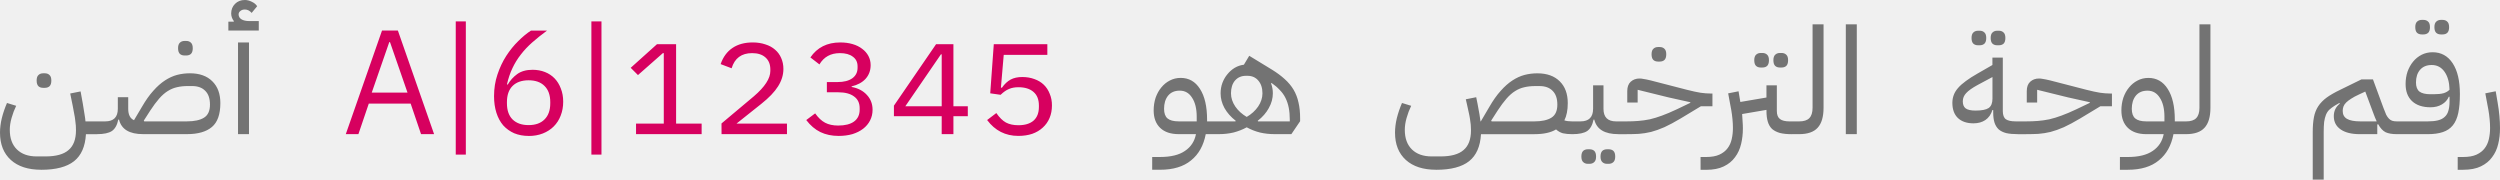
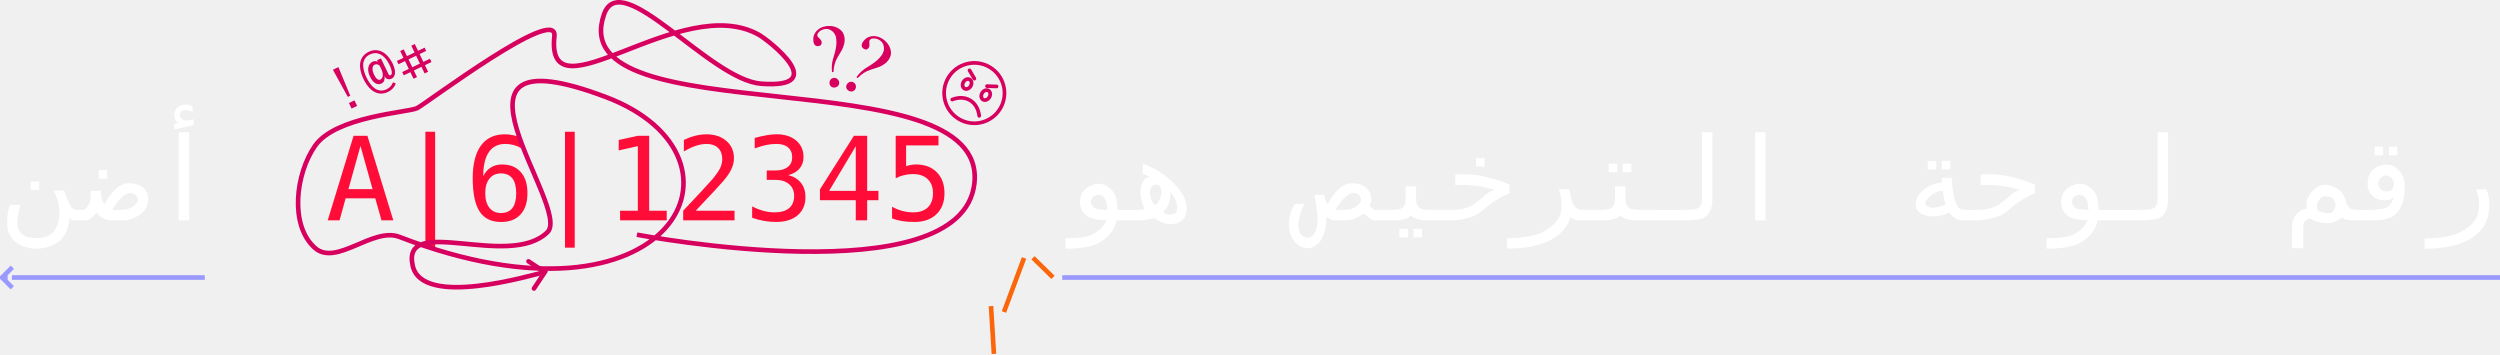
- <svg xmlns="http://www.w3.org/2000/svg" width="140.024mm" height="10.056mm" viewBox="0 0 140.024 10.056" version="1.1" id="svg1">
-   <defs id="defs1" />
-   <g id="layer1" transform="translate(-29.36875,18.52083)">
-     <path d="m 167.024,-9.728 h 0.308 c 0.305,0 0.554,-0.044 0.748,-0.133 0.194,-0.089 0.346,-0.208 0.457,-0.357 0.111,-0.144 0.188,-0.316 0.233,-0.515 0.044,-0.194 0.067,-0.399 0.067,-0.615 0,-0.161 -0.008,-0.327 -0.025,-0.499 -0.017,-0.177 -0.039,-0.346 -0.067,-0.507 l -0.175,-0.939 0.582,-0.116 0.108,0.632 c 0.089,0.51 0.133,0.992 0.133,1.446 0,0.305 -0.033,0.596 -0.1,0.873 -0.067,0.283 -0.18,0.529 -0.341,0.74 -0.155,0.216 -0.366,0.388 -0.632,0.515 -0.26,0.127 -0.59,0.191 -0.989,0.191 h -0.308 z m -3.416,-1.828 0.166,-0.166 h 1.571 c 0.227,0 0.418,-0.019 0.573,-0.058 0.155,-0.039 0.28,-0.103 0.374,-0.191 0.1,-0.089 0.169,-0.202 0.208,-0.341 0.044,-0.144 0.067,-0.319 0.067,-0.524 v -0.266 h -0.042 c -0.078,0.183 -0.208,0.327 -0.391,0.432 -0.177,0.105 -0.388,0.158 -0.632,0.158 -0.443,0 -0.787,-0.114 -1.031,-0.341 -0.244,-0.227 -0.366,-0.549 -0.366,-0.964 0,-0.244 0.036,-0.474 0.108,-0.69 0.078,-0.216 0.183,-0.404 0.316,-0.565 0.133,-0.161 0.291,-0.288 0.474,-0.382 0.188,-0.094 0.393,-0.141 0.615,-0.141 0.477,0 0.851,0.205 1.122,0.615 0.272,0.41 0.407,0.986 0.407,1.729 0,0.416 -0.03,0.767 -0.091,1.056 -0.061,0.288 -0.163,0.521 -0.308,0.698 -0.139,0.172 -0.324,0.296 -0.557,0.374 -0.227,0.078 -0.51,0.116 -0.848,0.116 h -1.737 z m 2.061,-1.687 c 0.238,0 0.427,-0.019 0.565,-0.058 0.144,-0.044 0.255,-0.111 0.332,-0.199 -0.011,-0.421 -0.105,-0.756 -0.283,-1.006 -0.177,-0.249 -0.416,-0.374 -0.715,-0.374 -0.283,0 -0.501,0.091 -0.657,0.274 -0.15,0.177 -0.224,0.413 -0.224,0.706 0,0.233 0.064,0.402 0.191,0.507 0.133,0.1 0.341,0.15 0.623,0.15 z m 0.416,-3.349 c -0.111,0 -0.199,-0.03 -0.266,-0.091 -0.067,-0.066 -0.1,-0.172 -0.1,-0.316 0,-0.144 0.033,-0.247 0.1,-0.308 0.067,-0.066 0.155,-0.1 0.266,-0.1 h 0.091 c 0.111,0 0.199,0.033 0.266,0.1 0.067,0.061 0.1,0.163 0.1,0.308 0,0.144 -0.033,0.249 -0.1,0.316 -0.067,0.061 -0.155,0.091 -0.266,0.091 z m -1.072,0 c -0.111,0 -0.199,-0.03 -0.266,-0.091 -0.067,-0.066 -0.1,-0.172 -0.1,-0.316 0,-0.144 0.033,-0.247 0.1,-0.308 0.067,-0.066 0.155,-0.1 0.266,-0.1 h 0.091 c 0.111,0 0.199,0.033 0.266,0.1 0.067,0.061 0.1,0.163 0.1,0.308 0,0.144 -0.033,0.249 -0.1,0.316 -0.067,0.061 -0.155,0.091 -0.266,0.091 z m -6.109,5.469 c 0,-0.321 0.022,-0.598 0.067,-0.831 0.044,-0.233 0.125,-0.438 0.241,-0.615 0.116,-0.177 0.272,-0.338 0.465,-0.482 0.199,-0.144 0.454,-0.291 0.765,-0.44 l 1.188,-0.582 h 0.648 l 0.59,1.604 c 0.055,0.15 0.105,0.274 0.15,0.374 0.05,0.094 0.102,0.169 0.158,0.224 0.055,0.055 0.116,0.094 0.183,0.116 0.072,0.022 0.155,0.033 0.249,0.033 h 0.166 v 0.549 l -0.166,0.166 c -0.26,0 -0.468,-0.036 -0.623,-0.108 -0.155,-0.078 -0.294,-0.227 -0.416,-0.449 l -0.05,0.017 v 0.54 h -0.989 c -0.454,0 -0.809,-0.089 -1.064,-0.266 -0.255,-0.177 -0.382,-0.424 -0.382,-0.74 0,-0.294 0.114,-0.529 0.341,-0.706 l -0.033,-0.033 -0.258,0.15 c -0.122,0.078 -0.224,0.155 -0.308,0.233 -0.078,0.078 -0.139,0.172 -0.183,0.283 -0.044,0.111 -0.078,0.244 -0.1,0.399 -0.017,0.155 -0.025,0.344 -0.025,0.565 v 2.66 H 158.904 Z m 1.679,-1.18 c 0,0.199 0.08,0.346 0.241,0.44 0.161,0.094 0.413,0.141 0.756,0.141 h 0.906 c -0.061,-0.127 -0.127,-0.291 -0.199,-0.49 l -0.44,-1.18 -0.341,0.158 c -0.183,0.083 -0.332,0.163 -0.449,0.241 -0.116,0.072 -0.211,0.144 -0.283,0.216 -0.072,0.072 -0.122,0.147 -0.15,0.224 -0.028,0.078 -0.042,0.161 -0.042,0.249 z m -9.187,0.748 0.166,-0.166 h 0.241 c 0.266,0 0.457,-0.061 0.573,-0.183 0.122,-0.122 0.183,-0.316 0.183,-0.582 v -4.671 h 0.615 v 4.671 c 0,0.51 -0.111,0.884 -0.332,1.122 -0.216,0.238 -0.562,0.357 -1.039,0.357 h -0.407 z m -3.291,1.828 h 0.44 c 0.604,0 1.069,-0.114 1.396,-0.341 0.332,-0.222 0.537,-0.535 0.615,-0.939 h -0.972 c -0.443,0 -0.787,-0.116 -1.031,-0.349 -0.244,-0.233 -0.366,-0.56 -0.366,-0.981 0,-0.249 0.036,-0.485 0.108,-0.706 0.078,-0.222 0.183,-0.413 0.316,-0.573 0.133,-0.166 0.291,-0.296 0.474,-0.391 0.188,-0.1 0.393,-0.15 0.615,-0.15 0.46,0 0.82,0.205 1.08,0.615 0.266,0.41 0.399,0.986 0.399,1.729 v 0.091 h 0.382 v 0.549 l -0.166,0.166 h -0.291 c -0.122,0.637 -0.396,1.128 -0.823,1.471 -0.421,0.349 -1,0.524 -1.737,0.524 h -0.44 z m 0.665,-2.693 c 0,0.244 0.064,0.421 0.191,0.532 0.133,0.111 0.341,0.166 0.623,0.166 h 1.014 v -0.258 c 0,-0.449 -0.086,-0.803 -0.258,-1.064 -0.166,-0.266 -0.396,-0.399 -0.69,-0.399 -0.283,0 -0.501,0.094 -0.657,0.283 -0.15,0.188 -0.224,0.435 -0.224,0.74 z m -6.383,0.864 0.166,-0.166 h 0.283 c 0.244,0 0.468,-0.008 0.673,-0.025 0.211,-0.017 0.424,-0.047 0.64,-0.091 0.216,-0.05 0.443,-0.119 0.682,-0.208 0.244,-0.089 0.518,-0.205 0.823,-0.349 l 0.765,-0.366 v -0.033 l -1.23,-0.274 -1.72,-0.424 v 0.715 h -0.582 v -0.64 c 0,-0.233 0.064,-0.407 0.191,-0.524 0.133,-0.122 0.299,-0.183 0.499,-0.183 0.061,0 0.133,0.008 0.216,0.025 0.089,0.011 0.224,0.039 0.407,0.083 l 2.028,0.524 c 0.305,0.078 0.56,0.133 0.765,0.166 0.205,0.028 0.382,0.042 0.532,0.042 h 0.133 v 0.715 h -0.648 l -1.13,0.682 c -0.344,0.205 -0.648,0.368 -0.914,0.49 -0.266,0.116 -0.515,0.205 -0.748,0.266 -0.233,0.055 -0.46,0.091 -0.682,0.108 -0.216,0.011 -0.449,0.017 -0.698,0.017 h -0.449 z m 0,0.549 c -0.255,0 -0.471,-0.019 -0.648,-0.058 -0.172,-0.044 -0.313,-0.114 -0.424,-0.208 -0.105,-0.1 -0.183,-0.224 -0.233,-0.374 -0.05,-0.155 -0.075,-0.346 -0.075,-0.573 v -0.141 h -0.042 c -0.078,0.249 -0.211,0.438 -0.399,0.565 -0.183,0.122 -0.404,0.183 -0.665,0.183 -0.371,0 -0.662,-0.1 -0.873,-0.299 -0.205,-0.199 -0.308,-0.482 -0.308,-0.848 0,-0.155 0.025,-0.299 0.075,-0.432 0.05,-0.139 0.13,-0.271 0.241,-0.399 0.116,-0.133 0.263,-0.263 0.44,-0.391 0.177,-0.133 0.393,-0.271 0.648,-0.416 l 0.839,-0.482 v -0.416 h 0.582 v 2.992 c 0,0.227 0.058,0.382 0.175,0.465 0.116,0.078 0.296,0.116 0.54,0.116 h 0.291 v 0.549 z m -2.36,-1.321 c 0.338,0 0.579,-0.047 0.723,-0.141 0.144,-0.1 0.216,-0.274 0.216,-0.524 v -1.213 l -0.839,0.449 c -0.294,0.161 -0.504,0.31 -0.632,0.449 -0.127,0.133 -0.191,0.288 -0.191,0.465 0,0.177 0.053,0.308 0.158,0.391 0.111,0.083 0.299,0.125 0.565,0.125 z m 1.205,-3.657 c -0.111,0 -0.199,-0.03 -0.266,-0.091 -0.067,-0.066 -0.1,-0.172 -0.1,-0.316 0,-0.144 0.033,-0.247 0.1,-0.308 0.067,-0.066 0.155,-0.1 0.266,-0.1 h 0.091 c 0.111,0 0.199,0.033 0.266,0.1 0.067,0.061 0.1,0.163 0.1,0.308 0,0.144 -0.033,0.249 -0.1,0.316 -0.067,0.061 -0.155,0.091 -0.266,0.091 z m -1.072,0 c -0.111,0 -0.199,-0.03 -0.266,-0.091 -0.067,-0.066 -0.1,-0.172 -0.1,-0.316 0,-0.144 0.033,-0.247 0.1,-0.308 0.067,-0.066 0.155,-0.1 0.266,-0.1 h 0.091 c 0.111,0 0.199,0.033 0.266,0.1 0.067,0.061 0.1,0.163 0.1,0.308 0,0.144 -0.033,0.249 -0.1,0.316 -0.067,0.061 -0.155,0.091 -0.266,0.091 z m -7.408,-1.172 h 0.615 v 6.15 h -0.615 z m -3.025,5.602 0.166,-0.166 h 0.241 c 0.266,0 0.457,-0.061 0.573,-0.183 0.122,-0.122 0.183,-0.316 0.183,-0.582 v -4.671 h 0.615 v 4.671 c 0,0.51 -0.111,0.884 -0.332,1.122 -0.216,0.238 -0.562,0.357 -1.039,0.357 h -0.407 z m -5.111,1.828 h 0.308 c 0.305,0 0.554,-0.044 0.748,-0.133 0.194,-0.089 0.346,-0.208 0.457,-0.357 0.111,-0.144 0.188,-0.316 0.233,-0.515 0.044,-0.194 0.067,-0.399 0.067,-0.615 0,-0.161 -0.008,-0.327 -0.025,-0.499 -0.017,-0.177 -0.039,-0.346 -0.067,-0.507 l -0.175,-0.939 0.582,-0.116 0.1,0.598 1.463,-0.249 v -0.682 h 0.582 v 1.438 c 0,0.211 0.058,0.36 0.175,0.449 0.116,0.089 0.296,0.133 0.54,0.133 h 0.291 v 0.549 l -0.166,0.166 h -0.017 c -0.255,0 -0.471,-0.022 -0.648,-0.066 -0.177,-0.05 -0.324,-0.125 -0.44,-0.224 -0.111,-0.105 -0.191,-0.241 -0.241,-0.407 -0.05,-0.166 -0.075,-0.366 -0.075,-0.598 v -0.066 l -1.363,0.233 c 0.011,0.139 0.019,0.274 0.025,0.407 0.011,0.133 0.017,0.266 0.017,0.399 0,0.305 -0.033,0.596 -0.1,0.873 -0.067,0.283 -0.18,0.529 -0.341,0.74 -0.155,0.216 -0.366,0.388 -0.632,0.515 -0.26,0.127 -0.59,0.191 -0.989,0.191 h -0.308 z m 4.446,-5.012 c -0.111,0 -0.199,-0.03 -0.266,-0.091 -0.067,-0.066 -0.1,-0.172 -0.1,-0.316 0,-0.144 0.033,-0.247 0.1,-0.308 0.067,-0.066 0.155,-0.1 0.266,-0.1 h 0.091 c 0.111,0 0.199,0.033 0.266,0.1 0.067,0.061 0.1,0.163 0.1,0.308 0,0.144 -0.033,0.249 -0.1,0.316 -0.067,0.061 -0.155,0.091 -0.266,0.091 z m -1.072,0 c -0.111,0 -0.199,-0.03 -0.266,-0.091 -0.067,-0.066 -0.1,-0.172 -0.1,-0.316 0,-0.144 0.033,-0.247 0.1,-0.308 0.067,-0.066 0.155,-0.1 0.266,-0.1 h 0.091 c 0.111,0 0.199,0.033 0.266,0.1 0.067,0.061 0.1,0.163 0.1,0.308 0,0.144 -0.033,0.249 -0.1,0.316 -0.067,0.061 -0.155,0.091 -0.266,0.091 z m -7.979,3.183 0.166,-0.166 h 0.283 c 0.244,0 0.468,-0.008 0.673,-0.025 0.211,-0.017 0.424,-0.047 0.64,-0.091 0.216,-0.05 0.443,-0.119 0.682,-0.208 0.244,-0.089 0.518,-0.205 0.823,-0.349 l 0.765,-0.366 v -0.033 l -1.23,-0.274 -1.72,-0.424 v 0.715 h -0.582 v -0.64 c 0,-0.233 0.064,-0.407 0.191,-0.524 0.133,-0.122 0.299,-0.183 0.499,-0.183 0.061,0 0.133,0.008 0.216,0.025 0.089,0.011 0.224,0.039 0.407,0.083 l 2.028,0.524 c 0.305,0.078 0.56,0.133 0.765,0.166 0.205,0.028 0.382,0.042 0.532,0.042 h 0.133 v 0.715 h -0.648 l -1.13,0.682 c -0.344,0.205 -0.648,0.368 -0.914,0.49 -0.266,0.116 -0.515,0.205 -0.748,0.266 -0.233,0.055 -0.46,0.091 -0.682,0.108 -0.216,0.011 -0.449,0.017 -0.698,0.017 h -0.449 z m 2.227,-3.516 c -0.111,0 -0.199,-0.03 -0.266,-0.091 -0.067,-0.066 -0.1,-0.172 -0.1,-0.316 0,-0.144 0.033,-0.247 0.1,-0.308 0.067,-0.066 0.155,-0.1 0.266,-0.1 h 0.091 c 0.111,0 0.199,0.033 0.266,0.1 0.067,0.061 0.1,0.163 0.1,0.308 0,0.144 -0.033,0.249 -0.1,0.316 -0.067,0.061 -0.155,0.091 -0.266,0.091 z m -4.804,3.516 0.166,-0.166 h 0.291 c 0.471,0 0.706,-0.235 0.706,-0.706 v -1.313 h 0.582 v 1.313 c 0,0.471 0.235,0.706 0.706,0.706 h 0.291 v 0.549 l -0.166,0.166 c -0.765,0 -1.213,-0.271 -1.346,-0.814 h -0.042 c -0.061,0.305 -0.18,0.518 -0.357,0.64 -0.177,0.116 -0.454,0.175 -0.831,0.175 z m 1.945,2.211 c -0.111,0 -0.199,-0.033 -0.266,-0.1 -0.067,-0.061 -0.1,-0.163 -0.1,-0.308 0,-0.144 0.033,-0.249 0.1,-0.316 0.067,-0.061 0.155,-0.091 0.266,-0.091 h 0.091 c 0.111,0 0.199,0.03 0.266,0.091 0.067,0.066 0.1,0.172 0.1,0.316 0,0.144 -0.033,0.247 -0.1,0.308 -0.067,0.066 -0.155,0.1 -0.266,0.1 z m -1.072,0 c -0.111,0 -0.199,-0.033 -0.266,-0.1 -0.067,-0.061 -0.1,-0.163 -0.1,-0.308 0,-0.144 0.033,-0.249 0.1,-0.316 0.067,-0.061 0.155,-0.091 0.266,-0.091 h 0.091 c 0.111,0 0.199,0.03 0.266,0.091 0.067,0.066 0.1,0.172 0.1,0.316 0,0.144 -0.033,0.247 -0.1,0.308 -0.067,0.066 -0.155,0.1 -0.266,0.1 z m -8.502,0.332 c -0.726,0 -1.291,-0.183 -1.695,-0.549 -0.404,-0.366 -0.607,-0.875 -0.607,-1.529 0,-0.255 0.033,-0.524 0.1,-0.806 0.072,-0.288 0.169,-0.573 0.291,-0.856 l 0.515,0.158 c -0.105,0.216 -0.191,0.443 -0.258,0.682 -0.067,0.233 -0.1,0.454 -0.1,0.665 0,0.471 0.133,0.837 0.399,1.097 0.266,0.26 0.634,0.391 1.105,0.391 h 0.499 c 0.587,0 1.017,-0.119 1.288,-0.357 0.277,-0.233 0.416,-0.601 0.416,-1.105 0,-0.066 -0.003,-0.136 -0.008,-0.208 0,-0.072 -0.008,-0.158 -0.025,-0.258 -0.011,-0.105 -0.03,-0.23 -0.058,-0.374 -0.028,-0.144 -0.067,-0.321 -0.116,-0.532 l -0.083,-0.366 0.582,-0.116 0.075,0.366 c 0.044,0.233 0.08,0.429 0.108,0.59 0.028,0.155 0.047,0.288 0.058,0.399 h 0.017 l 0.474,-0.806 c 0.211,-0.366 0.424,-0.668 0.64,-0.906 0.216,-0.244 0.435,-0.438 0.657,-0.582 0.222,-0.144 0.446,-0.247 0.673,-0.308 0.233,-0.061 0.474,-0.091 0.723,-0.091 0.537,0 0.956,0.15 1.255,0.449 0.299,0.294 0.449,0.701 0.449,1.222 0,0.388 -0.064,0.709 -0.191,0.964 0.116,0.039 0.266,0.058 0.449,0.058 h 0.166 v 0.549 l -0.166,0.166 c -0.211,0 -0.388,-0.017 -0.532,-0.05 -0.139,-0.039 -0.266,-0.111 -0.382,-0.216 -0.288,0.177 -0.693,0.266 -1.213,0.266 h -2.992 c -0.039,0.687 -0.26,1.191 -0.665,1.513 -0.404,0.321 -1.02,0.482 -1.845,0.482 z m 5.502,-2.709 c 0.416,0 0.734,-0.069 0.956,-0.208 0.222,-0.139 0.332,-0.382 0.332,-0.731 0,-0.344 -0.089,-0.601 -0.266,-0.773 -0.172,-0.177 -0.416,-0.266 -0.731,-0.266 h -0.249 c -0.222,0 -0.424,0.022 -0.607,0.066 -0.177,0.039 -0.349,0.111 -0.515,0.216 -0.161,0.1 -0.321,0.241 -0.482,0.424 -0.155,0.177 -0.321,0.402 -0.499,0.673 l -0.357,0.557 0.025,0.042 z m -18.113,0.166 0.166,-0.166 h 1.205 l 0.017,-0.033 c -0.271,-0.211 -0.482,-0.449 -0.632,-0.715 -0.144,-0.266 -0.216,-0.54 -0.216,-0.823 0,-0.205 0.033,-0.399 0.1,-0.582 0.072,-0.188 0.166,-0.352 0.283,-0.49 0.116,-0.144 0.252,-0.263 0.407,-0.357 0.161,-0.094 0.332,-0.152 0.515,-0.175 l 0.299,-0.499 1.255,0.765 c 0.288,0.177 0.532,0.357 0.731,0.54 0.205,0.183 0.371,0.382 0.499,0.598 0.127,0.216 0.219,0.454 0.274,0.715 0.061,0.255 0.091,0.549 0.091,0.881 v 0.166 l -0.49,0.723 h -0.947 c -0.283,0 -0.554,-0.03 -0.814,-0.091 -0.26,-0.066 -0.507,-0.163 -0.74,-0.291 -0.233,0.127 -0.479,0.224 -0.74,0.291 -0.26,0.061 -0.532,0.091 -0.814,0.091 h -0.449 z m 2.003,-0.416 c 0.266,-0.155 0.479,-0.349 0.64,-0.582 0.161,-0.238 0.241,-0.485 0.241,-0.74 0,-0.299 -0.078,-0.537 -0.233,-0.715 -0.15,-0.177 -0.352,-0.266 -0.607,-0.266 h -0.083 c -0.255,0 -0.46,0.089 -0.615,0.266 -0.15,0.177 -0.224,0.416 -0.224,0.715 0,0.255 0.08,0.501 0.241,0.74 0.161,0.233 0.374,0.427 0.64,0.582 z m 1.363,-1.878 c 0.067,0.177 0.1,0.363 0.1,0.557 0,0.283 -0.075,0.557 -0.224,0.823 -0.144,0.266 -0.352,0.504 -0.623,0.715 l 0.017,0.033 h 1.779 v -0.091 c 0,-0.249 -0.019,-0.474 -0.058,-0.673 -0.039,-0.199 -0.1,-0.382 -0.183,-0.549 -0.083,-0.166 -0.191,-0.316 -0.324,-0.449 -0.127,-0.139 -0.28,-0.269 -0.457,-0.391 z m -6.657,4.122 h 0.44 c 0.604,0 1.069,-0.114 1.396,-0.341 0.332,-0.222 0.537,-0.535 0.615,-0.939 h -0.972 c -0.443,0 -0.787,-0.116 -1.031,-0.349 -0.244,-0.233 -0.366,-0.56 -0.366,-0.981 0,-0.249 0.036,-0.485 0.108,-0.706 0.078,-0.222 0.183,-0.413 0.316,-0.573 0.133,-0.166 0.291,-0.296 0.474,-0.391 0.188,-0.1 0.393,-0.15 0.615,-0.15 0.46,0 0.82,0.205 1.08,0.615 0.266,0.41 0.399,0.986 0.399,1.729 v 0.091 h 0.382 v 0.549 l -0.166,0.166 h -0.291 c -0.122,0.637 -0.396,1.128 -0.823,1.471 -0.421,0.349 -1,0.524 -1.737,0.524 H 93.902 Z m 0.665,-2.693 c 0,0.244 0.064,0.421 0.191,0.532 0.133,0.111 0.341,0.166 0.623,0.166 h 1.014 v -0.258 c 0,-0.449 -0.086,-0.803 -0.258,-1.064 -0.166,-0.266 -0.396,-0.399 -0.69,-0.399 -0.283,0 -0.501,0.094 -0.657,0.283 -0.15,0.188 -0.224,0.435 -0.224,0.74 z m -52.408,-4.887 h 0.299 l 0.008,-0.033 c -0.044,-0.055 -0.08,-0.119 -0.108,-0.191 -0.028,-0.078 -0.042,-0.155 -0.042,-0.233 0,-0.216 0.072,-0.396 0.216,-0.54 0.144,-0.144 0.327,-0.216 0.549,-0.216 0.127,0 0.258,0.033 0.391,0.1 0.133,0.061 0.233,0.144 0.299,0.249 l -0.308,0.374 c -0.111,-0.127 -0.238,-0.191 -0.382,-0.191 -0.1,0 -0.183,0.028 -0.249,0.083 -0.066,0.05 -0.1,0.114 -0.1,0.191 0,0.116 0.053,0.208 0.158,0.274 0.105,0.066 0.252,0.1 0.44,0.1 h 0.532 v 0.532 h -1.704 z m 0.54,1.164 h 0.615 v 5.136 h -0.615 z m -6.15,3.715 c 0,0.332 0.108,0.546 0.324,0.64 l 0.44,-0.74 c 0.211,-0.366 0.424,-0.668 0.64,-0.906 0.216,-0.244 0.435,-0.438 0.657,-0.582 0.222,-0.144 0.446,-0.247 0.673,-0.308 0.233,-0.061 0.474,-0.091 0.723,-0.091 0.537,0 0.956,0.15 1.255,0.449 0.299,0.294 0.449,0.701 0.449,1.222 0,0.626 -0.158,1.072 -0.474,1.338 -0.316,0.266 -0.781,0.399 -1.396,0.399 h -2.46 c -0.765,0 -1.213,-0.271 -1.346,-0.814 h -0.042 c -0.061,0.305 -0.18,0.518 -0.357,0.64 -0.177,0.116 -0.454,0.175 -0.831,0.175 v -0.549 l 0.166,-0.166 h 0.291 c 0.471,0 0.706,-0.235 0.706,-0.706 v -0.648 h 0.582 z m 3.291,0.706 c 0.416,0 0.734,-0.069 0.956,-0.208 0.222,-0.139 0.332,-0.382 0.332,-0.731 0,-0.344 -0.089,-0.601 -0.266,-0.773 -0.172,-0.177 -0.416,-0.266 -0.731,-0.266 h -0.249 c -0.222,0 -0.424,0.022 -0.607,0.066 -0.177,0.039 -0.349,0.111 -0.515,0.216 -0.161,0.1 -0.321,0.241 -0.482,0.424 -0.155,0.177 -0.321,0.402 -0.499,0.673 l -0.357,0.557 0.025,0.042 z m -0.133,-3.69 c -0.111,0 -0.199,-0.03 -0.266,-0.091 -0.066,-0.066 -0.1,-0.172 -0.1,-0.316 0,-0.144 0.033,-0.247 0.1,-0.308 0.066,-0.066 0.155,-0.1 0.266,-0.1 h 0.091 c 0.111,0 0.199,0.033 0.266,0.1 0.066,0.061 0.1,0.163 0.1,0.308 0,0.144 -0.033,0.249 -0.1,0.316 -0.066,0.061 -0.155,0.091 -0.266,0.091 z m -8.037,6.4 c -0.726,0 -1.291,-0.183 -1.695,-0.549 -0.404,-0.366 -0.607,-0.875 -0.607,-1.529 0,-0.255 0.033,-0.524 0.1,-0.806 0.072,-0.288 0.169,-0.573 0.291,-0.856 l 0.515,0.158 c -0.105,0.216 -0.191,0.443 -0.258,0.682 -0.066,0.233 -0.1,0.454 -0.1,0.665 0,0.471 0.133,0.837 0.399,1.097 0.266,0.26 0.634,0.391 1.105,0.391 h 0.499 c 0.587,0 1.017,-0.119 1.288,-0.357 0.277,-0.233 0.416,-0.601 0.416,-1.105 0,-0.089 -0.003,-0.177 -0.008,-0.266 -0.005,-0.089 -0.017,-0.186 -0.033,-0.291 -0.011,-0.111 -0.03,-0.233 -0.058,-0.366 -0.022,-0.133 -0.05,-0.283 -0.083,-0.449 l -0.141,-0.69 0.582,-0.116 0.125,0.69 c 0.039,0.216 0.069,0.404 0.091,0.565 0.028,0.155 0.047,0.296 0.058,0.424 h 0.814 v 0.549 l -0.166,0.166 h -0.623 c -0.039,0.687 -0.26,1.191 -0.665,1.513 -0.404,0.321 -1.02,0.482 -1.845,0.482 z m 0.116,-4.588 c -0.111,0 -0.199,-0.03 -0.266,-0.091 -0.066,-0.066 -0.1,-0.172 -0.1,-0.316 0,-0.144 0.033,-0.247 0.1,-0.308 0.066,-0.066 0.155,-0.1 0.266,-0.1 h 0.091 c 0.111,0 0.199,0.033 0.266,0.1 0.066,0.061 0.1,0.163 0.1,0.308 0,0.144 -0.033,0.249 -0.1,0.316 -0.066,0.061 -0.155,0.091 -0.266,0.091 z" id="text2" style="font-size:8.311px;line-height:1.25;font-family:'IBM Plex Sans Arabic';-inkscape-font-specification:'IBM Plex Sans Arabic';text-align:center;letter-spacing:0px;word-spacing:2.646px;direction:rtl;text-anchor:middle;fill:#737373;fill-opacity:1;stroke-width:0.058" aria-label="رقم لوحة الترخيص هو 12345|A|6 أضن" />
-     <path d="m 64.993,-11.598 h 1.554 v -3.948 h -0.05 l -1.396,1.23 -0.407,-0.407 1.471,-1.321 h 1.072 v 4.446 h 1.43 v 0.59 h -3.674 z m 4.787,-0.008 1.812,-1.521 c 0.615,-0.526 0.923,-1 0.923,-1.421 v -0.083 c 0,-0.288 -0.091,-0.513 -0.274,-0.673 -0.177,-0.161 -0.427,-0.241 -0.748,-0.241 -0.593,0 -0.975,0.283 -1.147,0.848 l -0.615,-0.233 c 0.139,-0.399 0.36,-0.701 0.665,-0.906 0.305,-0.205 0.682,-0.308 1.13,-0.308 0.26,0 0.496,0.036 0.706,0.108 0.216,0.066 0.399,0.166 0.549,0.299 0.15,0.127 0.263,0.283 0.341,0.465 0.083,0.183 0.125,0.388 0.125,0.615 0,0.332 -0.1,0.657 -0.299,0.972 -0.199,0.316 -0.513,0.643 -0.939,0.981 l -1.388,1.105 h 2.826 v 0.59 h -3.665 z m 6.499,-2.319 c 0.349,0 0.623,-0.069 0.823,-0.208 0.199,-0.144 0.299,-0.341 0.299,-0.59 v -0.083 c 0,-0.233 -0.089,-0.413 -0.266,-0.54 -0.172,-0.133 -0.413,-0.199 -0.723,-0.199 -0.515,0 -0.898,0.211 -1.147,0.632 l -0.507,-0.391 c 0.382,-0.56 0.939,-0.839 1.671,-0.839 0.255,0 0.485,0.03 0.69,0.091 0.211,0.061 0.391,0.15 0.54,0.266 0.15,0.111 0.266,0.244 0.349,0.399 0.083,0.155 0.125,0.327 0.125,0.515 0,0.299 -0.094,0.554 -0.283,0.765 -0.188,0.205 -0.449,0.346 -0.781,0.424 v 0.033 c 0.36,0.066 0.645,0.216 0.856,0.449 0.211,0.227 0.316,0.504 0.316,0.831 0,0.216 -0.047,0.416 -0.141,0.598 -0.089,0.177 -0.219,0.332 -0.391,0.465 -0.166,0.127 -0.366,0.227 -0.598,0.299 -0.233,0.066 -0.49,0.1 -0.773,0.1 -0.382,0 -0.723,-0.072 -1.022,-0.216 -0.294,-0.144 -0.557,-0.368 -0.79,-0.673 l 0.499,-0.374 c 0.172,0.244 0.357,0.418 0.557,0.524 0.199,0.105 0.443,0.158 0.731,0.158 0.388,0 0.684,-0.075 0.889,-0.224 0.211,-0.155 0.316,-0.377 0.316,-0.665 V -12.462 c 0,-0.288 -0.105,-0.507 -0.316,-0.657 -0.205,-0.155 -0.501,-0.233 -0.889,-0.233 h -0.632 v -0.573 z m 5.834,1.912 h -2.676 v -0.59 l 2.36,-3.441 h 0.972 v 3.474 h 0.806 v 0.557 h -0.806 v 1.006 h -0.657 z m 0,-0.557 v -2.909 h -0.042 l -1.995,2.909 z m 3.474,-2.876 -0.158,1.837 h 0.058 c 0.15,-0.211 0.313,-0.363 0.49,-0.457 0.177,-0.094 0.393,-0.141 0.648,-0.141 0.249,0 0.477,0.039 0.682,0.116 0.205,0.072 0.38,0.177 0.524,0.316 0.144,0.139 0.255,0.308 0.332,0.507 0.083,0.194 0.125,0.41 0.125,0.648 0,0.26 -0.044,0.496 -0.133,0.706 -0.089,0.211 -0.216,0.391 -0.382,0.54 -0.161,0.15 -0.357,0.266 -0.59,0.349 -0.233,0.078 -0.493,0.116 -0.781,0.116 -0.72,0 -1.302,-0.296 -1.745,-0.889 l 0.515,-0.391 c 0.177,0.255 0.357,0.432 0.54,0.532 0.188,0.1 0.421,0.15 0.698,0.15 0.366,0 0.648,-0.086 0.848,-0.258 0.199,-0.177 0.299,-0.432 0.299,-0.765 v -0.083 c 0,-0.332 -0.1,-0.585 -0.299,-0.756 -0.199,-0.177 -0.482,-0.266 -0.848,-0.266 -0.205,0 -0.382,0.033 -0.532,0.1 -0.15,0.061 -0.305,0.169 -0.465,0.324 l -0.582,-0.083 0.199,-2.751 h 3 v 0.598 z M 62.492,-9.861 V -17.324 h 0.565 v 7.463 z m -9.541,-1.147 -0.582,-1.712 h -2.344 l -0.582,1.712 H 48.737 l 2.028,-5.801 h 0.889 l 2.028,5.801 z M 51.213,-16.16 h -0.042 l -0.981,2.826 h 2.003 z m 3.682,6.3 V -17.324 h 0.565 v 7.463 z m 4.089,-1.047 c -0.299,0 -0.571,-0.05 -0.814,-0.15 -0.238,-0.105 -0.443,-0.252 -0.615,-0.44 -0.166,-0.194 -0.294,-0.429 -0.382,-0.706 -0.089,-0.277 -0.133,-0.587 -0.133,-0.931 0,-0.432 0.064,-0.837 0.191,-1.213 0.127,-0.382 0.291,-0.729 0.49,-1.039 0.205,-0.316 0.429,-0.593 0.673,-0.831 0.244,-0.244 0.482,-0.44 0.715,-0.59 h 0.898 c -0.31,0.227 -0.587,0.449 -0.831,0.665 -0.244,0.216 -0.457,0.443 -0.64,0.682 -0.183,0.233 -0.338,0.485 -0.465,0.756 -0.127,0.266 -0.23,0.568 -0.308,0.906 l 0.042,0.017 c 0.139,-0.238 0.316,-0.435 0.532,-0.59 0.222,-0.161 0.51,-0.241 0.864,-0.241 0.249,0 0.479,0.042 0.69,0.125 0.211,0.083 0.391,0.202 0.54,0.357 0.15,0.155 0.266,0.344 0.349,0.565 0.089,0.222 0.133,0.468 0.133,0.74 0,0.283 -0.047,0.543 -0.141,0.781 -0.089,0.233 -0.219,0.435 -0.391,0.607 -0.166,0.166 -0.368,0.296 -0.607,0.391 -0.238,0.094 -0.501,0.141 -0.79,0.141 z m -0.008,-0.607 c 0.382,0 0.679,-0.105 0.889,-0.316 0.216,-0.211 0.324,-0.513 0.324,-0.906 v -0.066 c 0,-0.393 -0.108,-0.695 -0.324,-0.906 -0.211,-0.211 -0.507,-0.316 -0.889,-0.316 -0.382,0 -0.682,0.105 -0.898,0.316 -0.211,0.211 -0.316,0.513 -0.316,0.906 v 0.066 c 0,0.393 0.105,0.695 0.316,0.906 0.216,0.211 0.515,0.316 0.898,0.316 z" id="path1" style="font-size:8.311px;line-height:1.25;font-family:'IBM Plex Sans Arabic';-inkscape-font-specification:'IBM Plex Sans Arabic';text-align:center;letter-spacing:0px;word-spacing:2.646px;direction:rtl;text-anchor:middle;fill:#d7005f;fill-opacity:1;stroke-width:0.058" aria-label="رقم لوحة الترخيص هو 12345|A|6 أضن" />
+ <svg xmlns="http://www.w3.org/2000/svg" width="179.228mm" height="25.38mm" viewBox="0 0 179.228 25.38" version="1.1" id="svg1">
+   <defs id="defs1">
+     <marker style="overflow:visible" id="ArrowWideRounded" refX="0" refY="0" orient="auto-start-reverse" markerWidth="1" markerHeight="1" viewBox="0 0 1 1" preserveAspectRatio="xMidYMid">
+       <path style="fill:none;stroke:context-stroke;stroke-width:1;stroke-linecap:round" d="M 3,-3 0,0 3,3" transform="rotate(180,0.125,0)" id="path2" />
+     </marker>
+   </defs>
+   <g id="layer1" transform="translate(76.46459,79.375)">
+     <g id="text2" style="font-size:8.311px;line-height:1.25;font-family:'DejaVu Sans Mono';-inkscape-font-specification:'DejaVu Sans Mono';text-align:center;letter-spacing:0px;word-spacing:2.646px;direction:rtl;text-anchor:middle;fill:#ffffff;stroke-width:0.058" aria-label="رقم لوحة الترخيص هو 12345|A|6 أضن">
+       <path d="m 101.222,-64.204 q 0.041,-0.235 0.041,-0.528 0,-0.511 -0.215,-1.063 h 0.747 q 0.203,0.479 0.203,1.015 0,0.333 -0.033,0.584 -0.166,1.343 -1.51,2.045 -1.108,0.58 -3.1,0.617 v -0.747 q 1.802,0 2.695,-0.519 1.035,-0.592 1.173,-1.404 z m -6.233,-1.554 q 0.166,-0.175 0.166,-0.487 0,-0.239 -0.268,-0.446 -0.126,-0.101 -0.304,-0.097 -0.211,0.004 -0.373,0.175 -0.162,0.166 -0.166,0.373 0,0.325 0.223,0.479 0.162,0.101 0.333,0.101 0.292,0 0.39,-0.097 z m -2.508,1.433 h 0.978 q 0.341,0 0.954,-0.093 0.321,-0.049 0.564,-0.426 0.126,-0.195 0.187,-0.398 -0.256,0.223 -0.649,0.231 -0.528,0.008 -0.844,-0.272 -0.398,-0.353 -0.398,-0.877 0,-0.211 0.032,-0.39 0.093,-0.601 0.702,-0.881 0.317,-0.146 0.625,-0.146 0.365,0 0.633,0.203 0.39,0.292 0.576,0.706 0.093,0.207 0.093,0.775 0,0.844 -0.317,1.424 -0.3,0.552 -0.804,0.73 -0.442,0.158 -1.031,0.158 H 92.481 Z m 2.313,-4.529 h 0.609 v 0.609 h -0.609 z m -1.015,0 h 0.609 v 0.609 h -0.609 z m -4.095,4.594 q 0.495,0.17 0.804,0.17 0.179,0 0.264,-0.089 0.215,-0.231 0.215,-0.467 0,-0.097 -0.024,-0.179 -0.085,-0.357 -0.325,-0.426 -0.162,-0.049 -0.349,-0.049 -0.239,0 -0.349,0.11 -0.276,0.276 -0.276,0.552 0,0.162 0.041,0.377 z m 1.777,0.471 q -0.061,0.057 -0.114,0.089 -0.54,0.325 -0.844,0.325 -0.852,0 -1.307,-0.317 -0.142,-0.101 -0.438,0.203 -0.101,0.106 -0.101,0.426 v 1.481 h -0.812 v -1.481 q 0,-0.702 0.487,-1.116 0.264,-0.223 0.56,-0.223 -0.008,-0.17 -0.008,-0.333 0,-0.601 0.657,-1.136 0.312,-0.256 0.686,-0.256 0.292,0 0.633,0.146 0.69,0.288 0.852,1.015 0.057,0.26 0.223,0.45 0.166,0.191 0.58,0.191 h 0.126 v 0.747 H 92.294 q -0.702,0 -0.832,-0.211 z m -12.495,-1.295 q 0,0.722 -0.353,1.132 -0.325,0.373 -1.428,0.373 h -2.362 v -0.747 h 2.135 q 0.885,0 1.063,-0.179 0.199,-0.199 0.199,-0.629 v -4.76 h 0.747 z m -5.706,0.759 q 0,-0.308 -0.065,-0.54 -0.097,-0.325 -0.284,-0.446 -0.243,-0.166 -0.487,-0.061 -0.272,0.118 -0.325,0.345 -0.069,0.304 0.191,0.524 0.191,0.162 0.97,0.179 z m 0.726,0 h 0.998 v 0.747 h -0.787 l -0.284,-0.004 q -0.101,0.633 -0.625,1.157 -0.337,0.337 -0.763,0.528 -0.779,0.349 -2.26,0.349 v -0.747 q 1.465,0 2.001,-0.308 0.682,-0.386 0.933,-0.986 -0.479,-0.012 -0.661,-0.041 -0.564,-0.097 -0.771,-0.272 -0.43,-0.361 -0.471,-0.909 -0.008,-0.126 0.032,-0.357 0.11,-0.629 0.824,-0.933 0.239,-0.101 0.503,-0.097 0.353,0.008 0.633,0.207 0.54,0.373 0.629,0.946 0.053,0.337 0.069,0.722 z m -5.637,-1.449 q -0.337,-0.093 -0.755,-0.187 -0.345,-0.077 -1.075,-0.142 -0.333,-0.028 -0.986,-0.004 v -0.747 q 0.292,-0.028 0.597,-0.032 0.657,0 1.355,0.142 1.047,0.211 1.94,0.609 v 0.625 q -0.308,0.097 -0.666,0.308 -0.674,0.398 -0.974,0.666 -0.588,0.524 -0.893,0.633 -0.897,0.325 -1.558,0.325 h -0.519 v -0.747 h 0.406 q 0.921,0 1.445,-0.292 0.422,-0.235 0.893,-0.666 0.381,-0.349 0.791,-0.491 z m -5.6,-2.066 h 0.609 v 0.609 h -0.609 z m -1.015,0 h 0.609 v 0.609 h -0.609 z m 1.295,3.117 q -0.061,-0.17 -0.114,-0.369 -0.053,-0.203 -0.101,-0.613 -0.487,0.049 -0.82,0.321 -0.45,0.361 -0.442,0.613 0.004,0.166 0.369,0.268 0.365,0.101 1.108,-0.219 z m -0.272,-1.566 q -0.016,-0.158 -0.028,-0.333 h 0.747 q 0.004,0.682 0.15,1.388 0.085,0.41 0.312,0.73 0.126,0.179 0.58,0.179 h 0.459 v 0.747 h -0.682 q -0.365,0 -0.661,-0.207 -0.183,-0.126 -0.337,-0.365 -0.56,0.296 -1.193,0.296 -0.227,0 -0.463,-0.061 -0.767,-0.195 -0.767,-0.82 0,-0.702 0.828,-1.217 0.442,-0.276 1.055,-0.337 z m -13.392,-3.604 h 0.747 v 6.315 h -0.747 z m -3.068,4.809 q 0,0.722 -0.353,1.132 -0.325,0.373 -1.428,0.373 h -2.362 v -0.747 h 2.135 q 0.885,0 1.063,-0.179 0.199,-0.199 0.199,-0.629 v -4.76 h 0.747 z M 39.883,-67.638 h 0.609 v 0.609 H 39.883 Z m -1.015,0 h 0.609 v 0.609 h -0.609 z m 0.824,3.709 q -0.308,0.349 -1.181,0.349 h -1.359 v -0.747 h 1.136 q 0.657,0 0.836,-0.179 0.195,-0.199 0.195,-0.629 v -0.881 h 0.747 v 0.881 q 0,0.43 0.203,0.629 0.179,0.179 0.84,0.179 h 1.209 v 0.747 h -1.433 q -0.868,0 -1.193,-0.349 z m -4.419,-1.883 h 0.747 q 0.122,0.455 0.134,0.576 0.041,0.418 0.337,0.73 0.17,0.179 0.58,0.179 h 0.243 v 0.747 h -0.467 q -0.528,0 -0.73,-0.252 -0.231,1.027 -1.437,1.668 -1.153,0.613 -3.1,0.613 v -0.747 q 1.806,0 2.695,-0.519 1.035,-0.605 1.173,-1.404 0.041,-0.235 0.041,-0.528 0,-0.511 -0.215,-1.063 z m -5.917,-2.232 h 0.609 v 0.609 h -0.609 z m 1.323,2.269 q -0.337,-0.093 -0.755,-0.187 -0.345,-0.077 -1.075,-0.142 -0.333,-0.028 -0.986,-0.004 v -0.747 q 0.292,-0.028 0.597,-0.032 0.657,0 1.355,0.142 1.047,0.211 1.94,0.609 v 0.625 q -0.308,0.097 -0.666,0.308 -0.674,0.398 -0.974,0.666 -0.588,0.524 -0.893,0.633 -0.897,0.325 -1.558,0.325 h -0.519 v -0.747 h 0.406 q 0.921,0 1.445,-0.292 0.422,-0.235 0.893,-0.666 0.381,-0.349 0.791,-0.491 z m -5.807,2.804 h 0.609 v 0.609 h -0.609 z m -1.015,0 h 0.609 v 0.609 h -0.609 z m 0.824,-0.958 q -0.308,0.349 -1.181,0.349 h -1.359 v -0.747 h 1.136 q 0.657,0 0.836,-0.179 0.195,-0.199 0.195,-0.629 v -0.881 h 0.747 v 0.881 q 0,0.43 0.203,0.629 0.179,0.179 0.84,0.179 h 1.209 v 0.747 h -1.433 q -0.868,0 -1.193,-0.349 z m -5.397,-0.398 h 0.524 q 0.568,0 0.864,-0.187 0.43,-0.276 0.43,-0.56 0,-0.183 -0.162,-0.333 -0.146,-0.134 -0.402,-0.134 -0.288,0 -0.71,0.442 -0.304,0.317 -0.544,0.771 z m 2.565,-0.771 q 0,0.211 -0.126,0.499 0.065,0.041 0.122,0.093 0.187,0.179 0.3,0.179 h 0.158 v 0.747 h -0.239 q -0.211,0 -0.625,-0.381 l -0.114,-0.106 q -0.698,0.487 -1.25,0.487 h -0.885 q -0.154,0 -0.365,-0.122 -0.183,-0.106 -0.183,-0.17 0,0.71 -0.191,1.242 -0.191,0.524 -0.398,0.698 -0.414,0.349 -0.714,0.349 -0.528,0 -0.893,-0.365 -0.507,-0.507 -0.507,-1.339 0,-0.763 0.41,-1.461 h 0.698 q -0.422,0.828 -0.422,1.461 0,0.588 0.243,0.791 0.203,0.166 0.446,0.154 0.272,-0.016 0.422,-0.256 0.26,-0.418 0.26,-0.982 0,-0.422 -0.037,-0.674 -0.134,-0.86 -0.187,-1.153 h 0.694 q -0.004,0.061 0.053,0.284 0.041,0.162 0.203,0.365 0.308,-0.519 0.507,-0.763 0.592,-0.718 1.201,-0.718 0.694,0 1.063,0.333 0.353,0.317 0.353,0.808 z M 6.359,-64.671 q 0.146,-0.11 0.284,-0.369 0.158,-0.292 0.158,-0.54 0,-0.187 -0.061,-0.337 -0.089,-0.211 -0.325,-0.211 -0.264,0 -0.357,0.183 -0.089,0.175 -0.089,0.317 0,0.122 0.028,0.272 0.085,0.479 0.361,0.686 z m -1.286,0.345 q 0.211,0 0.528,-0.045 -0.183,-0.426 -0.243,-0.706 -0.073,-0.317 -0.073,-0.576 0,-0.341 0.183,-0.678 0.195,-0.365 0.507,-0.329 -0.179,-0.158 -0.507,-0.215 v -0.751 q 0.889,0.272 1.782,1.002 1.059,0.868 1.299,1.749 0.057,0.211 0.057,0.442 0,0.418 -0.162,0.666 -0.3,0.459 -1.01,0.459 -0.532,0 -1.157,-0.438 -0.487,0.166 -1.079,0.166 H 4.484 v -0.747 z m 2.338,-1.315 q 0.024,0.15 0.024,0.308 0,0.56 -0.398,1.023 -0.049,0.057 -0.118,0.134 0.211,0.187 0.41,0.187 0.511,0 0.576,-0.272 0.028,-0.122 0.028,-0.256 0,-0.243 -0.134,-0.56 -0.118,-0.28 -0.39,-0.564 z m -4.488,1.315 q 0,-0.308 -0.065,-0.54 -0.097,-0.325 -0.284,-0.446 -0.243,-0.166 -0.487,-0.061 -0.272,0.118 -0.325,0.345 -0.069,0.304 0.191,0.524 0.191,0.162 0.97,0.179 z m 0.726,0 h 0.998 v 0.747 H 3.859 l -0.284,-0.004 q -0.101,0.633 -0.625,1.157 -0.337,0.337 -0.763,0.528 -0.779,0.349 -2.26,0.349 v -0.747 q 1.465,0 2.001,-0.308 0.682,-0.386 0.933,-0.986 -0.479,-0.012 -0.661,-0.041 -0.564,-0.097 -0.771,-0.272 -0.43,-0.361 -0.471,-0.909 -0.008,-0.126 0.032,-0.357 0.11,-0.629 0.824,-0.933 0.239,-0.101 0.503,-0.097 0.353,0.008 0.633,0.207 0.54,0.373 0.629,0.946 0.053,0.337 0.069,0.722 z" id="path1" />
+       <path style="fill:#ff0d38" d="m -32.011,-64.269 h 1.274 v -4.63 l -1.372,0.308 v -0.747 l 1.364,-0.3 h 0.82 v 5.369 h 1.258 v 0.69 h -3.344 z m 5.422,0 h 2.784 v 0.69 h -3.681 v -0.69 q 0.759,-0.799 1.327,-1.412 0.568,-0.613 0.783,-0.864 0.406,-0.495 0.548,-0.799 0.142,-0.308 0.142,-0.629 0,-0.507 -0.3,-0.795 -0.296,-0.288 -0.816,-0.288 -0.369,0 -0.775,0.134 -0.406,0.134 -0.86,0.406 v -0.828 q 0.418,-0.199 0.82,-0.3 0.406,-0.101 0.799,-0.101 0.889,0 1.428,0.475 0.544,0.471 0.544,1.238 0,0.39 -0.183,0.779 -0.179,0.39 -0.584,0.86 -0.227,0.264 -0.661,0.73 -0.43,0.467 -1.315,1.396 z m 6.639,-2.553 q 0.597,0.158 0.913,0.564 0.317,0.402 0.317,1.006 0,0.836 -0.564,1.315 -0.56,0.475 -1.554,0.475 -0.418,0 -0.852,-0.077 -0.434,-0.077 -0.852,-0.223 v -0.816 q 0.414,0.215 0.816,0.321 0.402,0.106 0.799,0.106 0.674,0 1.035,-0.304 0.361,-0.304 0.361,-0.877 0,-0.528 -0.361,-0.836 -0.361,-0.312 -0.978,-0.312 h -0.625 v -0.674 h 0.625 q 0.564,0 0.881,-0.248 0.317,-0.248 0.317,-0.69 0,-0.467 -0.296,-0.714 -0.292,-0.252 -0.836,-0.252 -0.361,0 -0.747,0.081 -0.386,0.081 -0.808,0.243 v -0.755 q 0.491,-0.13 0.873,-0.195 0.386,-0.065 0.682,-0.065 0.885,0 1.412,0.446 0.532,0.442 0.532,1.177 0,0.499 -0.28,0.832 -0.276,0.333 -0.808,0.471 z m 4.837,-2.07 -1.911,3.202 h 1.911 z m -0.134,-0.747 h 0.95 v 3.949 h 0.808 v 0.666 h -0.808 v 1.445 h -0.816 v -1.445 h -2.569 v -0.775 z m 2.995,0 h 3.068 v 0.69 h -2.321 v 1.489 q 0.175,-0.065 0.349,-0.093 0.179,-0.032 0.357,-0.032 0.941,0 1.493,0.556 0.552,0.556 0.552,1.506 0,0.958 -0.58,1.51 -0.576,0.552 -1.579,0.552 -0.483,0 -0.885,-0.065 -0.398,-0.065 -0.714,-0.195 v -0.832 q 0.373,0.203 0.751,0.304 0.377,0.097 0.771,0.097 0.678,0 1.043,-0.357 0.369,-0.357 0.369,-1.015 0,-0.649 -0.381,-1.01 -0.377,-0.361 -1.055,-0.361 -0.329,0 -0.641,0.077 -0.312,0.073 -0.597,0.223 z m -23.01,-0.292 v 8.311 h -0.698 v -8.311 z m -15.36,1.015 -0.864,3.1 h 1.729 z m -0.495,-0.722 h 0.994 l 1.855,6.059 h -0.848 l -0.446,-1.579 h -2.122 l -0.438,1.579 h -0.848 z m 5.848,-0.292 v 8.311 h -0.698 v -8.311 z m 6.177,0.426 v 0.755 q -0.256,-0.15 -0.544,-0.227 -0.288,-0.081 -0.601,-0.081 -0.779,0 -1.181,0.588 -0.402,0.584 -0.402,1.725 0.195,-0.406 0.54,-0.621 0.345,-0.219 0.791,-0.219 0.877,0 1.355,0.54 0.483,0.536 0.483,1.522 0,0.982 -0.495,1.522 -0.495,0.54 -1.392,0.54 -1.055,0 -1.546,-0.755 -0.491,-0.759 -0.491,-2.386 0,-1.534 0.588,-2.338 0.592,-0.808 1.713,-0.808 0.3,0 0.601,0.065 0.3,0.061 0.58,0.179 z m -1.461,2.561 q -0.524,0 -0.824,0.377 -0.3,0.377 -0.3,1.043 0,0.666 0.3,1.043 0.3,0.377 0.824,0.377 0.544,0 0.82,-0.357 0.276,-0.361 0.276,-1.063 0,-0.706 -0.276,-1.063 -0.276,-0.357 -0.82,-0.357 z" id="path4" />
+       <path d="m -63.649,-69.894 h 0.747 v 6.315 h -0.747 z m -0.321,-0.605 0.317,-0.073 q -0.179,-0.081 -0.243,-0.227 -0.069,-0.15 -0.065,-0.333 0.008,-0.386 0.227,-0.564 0.227,-0.187 0.609,-0.183 0.248,0.004 0.463,0.134 v 0.406 q -0.207,-0.134 -0.463,-0.134 -0.268,0 -0.337,0.073 -0.118,0.13 -0.118,0.235 0,0.312 0.381,0.422 0.134,0.041 0.621,-0.077 v 0.414 l -1.392,0.312 z m -5.418,3.324 h 0.609 v 0.609 h -0.609 z m 0.982,2.849 h 0.524 q 0.568,0 0.864,-0.187 0.43,-0.276 0.43,-0.56 0,-0.183 -0.162,-0.333 -0.146,-0.134 -0.402,-0.134 -0.288,0 -0.71,0.442 -0.304,0.317 -0.544,0.771 z m -0.093,0.747 q -0.3,0 -0.617,-0.17 -0.264,-0.142 -0.422,-0.39 -0.414,0.56 -0.795,0.56 h -0.528 v -0.747 h 0.304 q 0.175,0 0.325,-0.179 0.264,-0.325 0.264,-0.73 v -0.463 h 0.747 v 0.317 q 0,0.097 0.037,0.26 0.037,0.162 0.219,0.365 0.308,-0.519 0.507,-0.763 0.592,-0.718 1.201,-0.718 0.694,0 1.063,0.333 0.353,0.317 0.353,0.808 0,0.771 -0.747,1.213 -0.511,0.304 -1.027,0.304 z m -5.763,-2.788 h 0.609 v 0.609 h -0.609 z m 2.406,3.863 q -0.288,0.471 -0.864,0.714 -0.568,0.239 -1.092,0.239 -0.698,0 -1.197,-0.256 -0.95,-0.487 -0.95,-1.599 0,-0.706 0.215,-1.282 h 0.747 q -0.223,0.706 -0.223,1.282 0,0.73 0.653,1.002 0.231,0.097 0.755,0.097 0.341,0 0.597,-0.081 0.637,-0.207 0.873,-0.885 0.134,-0.381 0.134,-0.864 0,-0.747 -0.41,-1.571 h 0.747 q 0.069,0.207 0.211,0.552 0.138,0.341 0.264,0.568 0.142,0.26 0.491,0.26 h 0.211 v 0.747 h -0.381 q -0.353,0 -0.41,-0.195 -0.024,0.702 -0.369,1.27 z" id="path5" />
+     </g>
+     <path style="fill:none;stroke:#d7005f;stroke-width:0.331;stroke-linecap:butt;stroke-linejoin:miter;stroke-dasharray:none;stroke-opacity:1;marker-end:url(#ArrowWideRounded)" d="m -30.803,-62.55 c 0,0 23.26,4.442 24.192,-3.661 1.065,-9.249 -29.611,-3.336 -26.552,-12.129 1.219,-3.504 7.573,4.695 11.273,4.967 5.009,0.368 0.533,-3.109 -0.159,-3.502 -5.595,-3.174 -15.328,6.254 -14.671,0.09 0.243,-2.283 -9.203,4.844 -9.839,5.162 -0.637,0.318 -5.834,0.571 -7.321,2.706 -1.395,2.003 -1.835,5.712 0,7.321 1.529,1.341 4.15,-1.526 6.048,-0.796 19.6,7.546 26.165,-5.735 14.802,-10.027 -13.275,-5.014 -2.375,7.901 -4.183,9.686 -2.736,2.701 -10.499,-1.343 -9.664,2.41 0.68,3.06 8.595,0.637 9.39,0.477" id="path3" />
+     <g id="g13-6" transform="matrix(0.05334138,0.03170678,-0.03170678,0.05334138,-15.23586,-70.49346)" style="stroke:#d7005f;stroke-width:4.264;stroke-dasharray:none;stroke-opacity:1">
+       <path id="path11-2" style="fill:none;fill-rule:evenodd;stroke-linecap:round;paint-order:markers fill stroke" d="m 136.116,-101.571 a 34.87,34.87 0 0 1 -34.87,34.87 34.87,34.87 0 0 1 -34.87,-34.87 34.87,34.87 0 0 1 34.87,-34.87 34.87,34.87 0 0 1 34.87,34.87 z" />
+       <path id="circle11-9" style="fill:none;fill-rule:evenodd;stroke-linecap:round;paint-order:markers fill stroke" d="m 93.529,-106.311 a 4.831,6.057 0 0 1 -4.831,6.057 4.831,6.057 0 0 1 -4.831,-6.057 4.831,6.057 0 0 1 4.831,-6.057 4.831,6.057 0 0 1 4.831,6.057 z" />
+       <path style="fill:none;stroke:#d7005f;stroke-width:4.264;stroke-linecap:round;stroke-linejoin:miter;stroke-dasharray:none;stroke-opacity:1" d="m 83.067,-121.311 9.703,5.353" id="path12-1" />
+       <path id="circle12-2" style="fill:none;fill-rule:evenodd;stroke-linecap:round;paint-order:markers fill stroke" d="m 83.124,-82.117 a 26.14,35.062 0 0 1 36.412,0.219" />
+       <path id="ellipse13-7" style="fill:none;fill-rule:evenodd;stroke-linecap:round;paint-order:markers fill stroke" transform="scale(-1,1)" d="m -108.961,-106.311 a 4.831,6.057 0 0 1 -4.831,6.057 4.831,6.057 0 0 1 -4.831,-6.057 4.831,6.057 0 0 1 4.831,-6.057 4.831,6.057 0 0 1 4.831,6.057 z" />
+       <path style="fill:none;stroke:#d7005f;stroke-width:4.264;stroke-linecap:round;stroke-linejoin:miter;stroke-dasharray:none;stroke-opacity:1" d="m 119.424,-121.311 -9.703,5.353" id="path13-0" />
+     </g>
+     <path d="m -12.762,-75.081 q -0.21,0.31 -0.7,0.514 -0.1,0.04 -0.599,0.196 -0.498,0.153 -0.913,0.592 l -0.092,-0.062 q 0.291,-0.408 0.677,-0.656 l 0.385,-0.241 q 0.504,-0.321 0.764,-0.705 0.183,-0.271 0.141,-0.571 -0.04,-0.303 -0.284,-0.468 -0.197,-0.133 -0.424,-0.137 -0.224,-0.002 -0.311,0.126 -0.041,0.06 -0.02,0.228 0.024,0.208 -0.045,0.31 -0.147,0.218 -0.368,0.069 -0.26,-0.176 -0.036,-0.507 0.227,-0.336 0.626,-0.388 0.401,-0.054 0.774,0.198 0.483,0.327 0.586,0.848 0.063,0.326 -0.159,0.654 z m -2.398,2.118 q -0.082,0.121 -0.219,0.143 -0.137,0.022 -0.266,-0.065 -0.121,-0.082 -0.148,-0.211 -0.025,-0.132 0.054,-0.25 0.087,-0.129 0.227,-0.16 0.14,-0.032 0.261,0.05 0.118,0.08 0.144,0.228 0.028,0.145 -0.054,0.266 z" id="text8" style="font-size:11.967px;line-height:1.25;font-family:Nakula;-inkscape-font-specification:Nakula;text-align:center;letter-spacing:0px;word-spacing:0px;direction:rtl;text-anchor:middle;fill:#d7005f;fill-opacity:1;stroke-width:0.045" aria-label="?" />
+     <path d="m -15.916,-76.657 q 0.049,0.371 -0.183,0.849 -0.048,0.096 -0.319,0.544 -0.271,0.445 -0.291,1.049 l -0.11,0.014 q -0.052,-0.498 0.072,-0.94 l 0.128,-0.436 q 0.165,-0.575 0.104,-1.034 -0.042,-0.324 -0.273,-0.521 -0.231,-0.2 -0.523,-0.162 -0.236,0.031 -0.408,0.178 -0.169,0.147 -0.149,0.301 0.009,0.072 0.136,0.184 0.156,0.14 0.172,0.262 0.034,0.261 -0.23,0.296 -0.311,0.041 -0.363,-0.355 -0.053,-0.402 0.211,-0.706 0.264,-0.306 0.71,-0.365 0.579,-0.076 1.001,0.246 0.263,0.202 0.315,0.595 z m -0.39,3.176 q 0.019,0.145 -0.069,0.252 -0.088,0.108 -0.242,0.128 -0.145,0.019 -0.251,-0.06 -0.107,-0.082 -0.125,-0.223 -0.02,-0.154 0.064,-0.271 0.084,-0.117 0.229,-0.135 0.141,-0.019 0.259,0.075 0.117,0.09 0.136,0.235 z" id="path8" style="font-size:11.967px;line-height:1.25;font-family:Nakula;-inkscape-font-specification:Nakula;text-align:center;letter-spacing:0px;word-spacing:0px;direction:rtl;text-anchor:middle;fill:#d7005f;fill-opacity:1;stroke-width:0.045" aria-label="?" />
+     <path d="m -8.599,-87.254 h -0.523 v 0.523 h -0.277 v -0.523 H -10.003 v 0.523 h -0.277 v -0.523 H -10.803 v -0.26 h 0.523 v -0.624 H -10.803 v -0.258 h 0.523 v -0.539 h 0.277 v 0.539 h 0.605 v -0.539 h 0.277 v 0.539 h 0.523 v 0.258 h -0.523 v 0.624 h 0.523 z m -0.799,-0.26 v -0.624 H -10.003 v 0.624 z m -1.762,-0.833 q 0,0.161 -0.026,0.326 -0.026,0.166 -0.09,0.3 -0.064,0.132 -0.17,0.218 -0.106,0.085 -0.265,0.085 -0.069,0 -0.132,-0.024 -0.064,-0.024 -0.114,-0.069 -0.05,-0.045 -0.08,-0.104 -0.028,-0.061 -0.028,-0.137 v -0.066 q -0.052,0.177 -0.163,0.289 -0.111,0.111 -0.258,0.111 -0.156,0 -0.26,-0.069 -0.104,-0.069 -0.168,-0.182 -0.061,-0.114 -0.088,-0.258 -0.026,-0.144 -0.026,-0.296 0,-0.175 0.04,-0.333 0.04,-0.161 0.121,-0.281 0.08,-0.123 0.199,-0.194 0.121,-0.073 0.279,-0.073 0.083,0 0.175,0.043 0.092,0.04 0.149,0.128 v -0.125 h 0.31 v 1.242 q 0,0.076 0.028,0.109 0.028,0.033 0.083,0.033 0.066,0 0.114,-0.064 0.047,-0.064 0.076,-0.161 0.028,-0.099 0.04,-0.218 0.014,-0.118 0.014,-0.229 0,-0.163 -0.021,-0.324 -0.019,-0.163 -0.066,-0.307 -0.045,-0.147 -0.118,-0.27 -0.073,-0.125 -0.18,-0.215 -0.104,-0.092 -0.244,-0.142 -0.137,-0.052 -0.312,-0.052 -0.267,0 -0.447,0.114 -0.18,0.114 -0.291,0.305 -0.109,0.192 -0.156,0.442 -0.047,0.251 -0.047,0.527 0,0.272 0.047,0.523 0.047,0.248 0.156,0.44 0.111,0.192 0.291,0.305 0.182,0.114 0.447,0.114 0.194,0 0.348,-0.069 0.154,-0.069 0.279,-0.184 l 0.14,0.161 q -0.303,0.305 -0.766,0.305 -0.218,0 -0.39,-0.059 -0.17,-0.061 -0.303,-0.17 -0.13,-0.109 -0.225,-0.258 -0.092,-0.149 -0.151,-0.326 -0.059,-0.177 -0.085,-0.376 -0.028,-0.199 -0.028,-0.404 0,-0.21 0.028,-0.409 0.028,-0.201 0.088,-0.378 0.059,-0.177 0.151,-0.326 0.095,-0.149 0.227,-0.255 0.132,-0.109 0.303,-0.168 0.17,-0.061 0.386,-0.061 0.319,0 0.544,0.132 0.227,0.13 0.369,0.345 0.142,0.215 0.206,0.487 0.064,0.272 0.064,0.556 z m -0.906,-0.293 q -0.054,-0.116 -0.13,-0.161 -0.073,-0.047 -0.163,-0.047 -0.09,0 -0.156,0.054 -0.064,0.052 -0.106,0.142 -0.043,0.088 -0.064,0.201 -0.019,0.111 -0.019,0.227 0,0.258 0.066,0.388 0.069,0.13 0.192,0.13 0.088,0 0.158,-0.052 0.071,-0.054 0.121,-0.14 0.05,-0.088 0.076,-0.194 0.026,-0.109 0.026,-0.215 z m -2.708,-1.175 -0.121,2.218 h -0.194 l -0.121,-2.218 z m 0.005,3.086 h -0.44 v -0.44 h 0.44 z" id="text9" style="font-size:4.844px;line-height:1.25;font-family:'Anonymous Pro';-inkscape-font-specification:'Anonymous Pro';text-align:center;letter-spacing:0px;word-spacing:0px;direction:rtl;text-anchor:middle;fill:#d7005f;stroke-width:0.034" transform="rotate(-25.65612)" aria-label="#@!" />
+     <g id="g19" transform="matrix(-1,0,0,1,69.04086,-149.9684)">
+       <path d="m 145.505,90.576 v -0.175 l -0.766,-0.766 -0.234,0.234 0.454,0.454 v 0.331 l -0.454,0.454 0.234,0.234 z" id="path18" style="font-size:3.992px;line-height:1.25;font-family:'Anonymous Pro';-inkscape-font-specification:'Anonymous Pro';text-align:center;letter-spacing:0px;word-spacing:0px;direction:rtl;text-anchor:middle;fill:#9999ff;fill-opacity:1;stroke-width:0.028" aria-label="←" />
+       <path style="fill:none;stroke:#9999ff;stroke-width:0.331;stroke-linecap:butt;stroke-linejoin:miter;stroke-dasharray:none;stroke-dashoffset:0;stroke-opacity:1" d="M -33.723,90.489 H 69.353 m 61.47,0 h 13.829" id="path19" />
+       <path style="fill:none;stroke:#fb660a;stroke-width:0.331;stroke-linecap:butt;stroke-linejoin:miter;stroke-dasharray:none;stroke-dashoffset:0;stroke-opacity:1" d="m 70.015,90.477 1.434,-1.403" id="path20" />
+       <path style="fill:none;stroke:#fb660a;stroke-width:0.331;stroke-linecap:butt;stroke-linejoin:miter;stroke-dasharray:none;stroke-dashoffset:0;stroke-opacity:1" d="m 72.09,89.087 1.442,3.873" id="path21" />
+       <path style="fill:none;stroke:#fb660a;stroke-width:0.331;stroke-linecap:butt;stroke-linejoin:miter;stroke-dasharray:none;stroke-dashoffset:0;stroke-opacity:1" d="m 74.46,92.538 -0.21,3.426" id="path22" />
+     </g>
  </g>
</svg>
